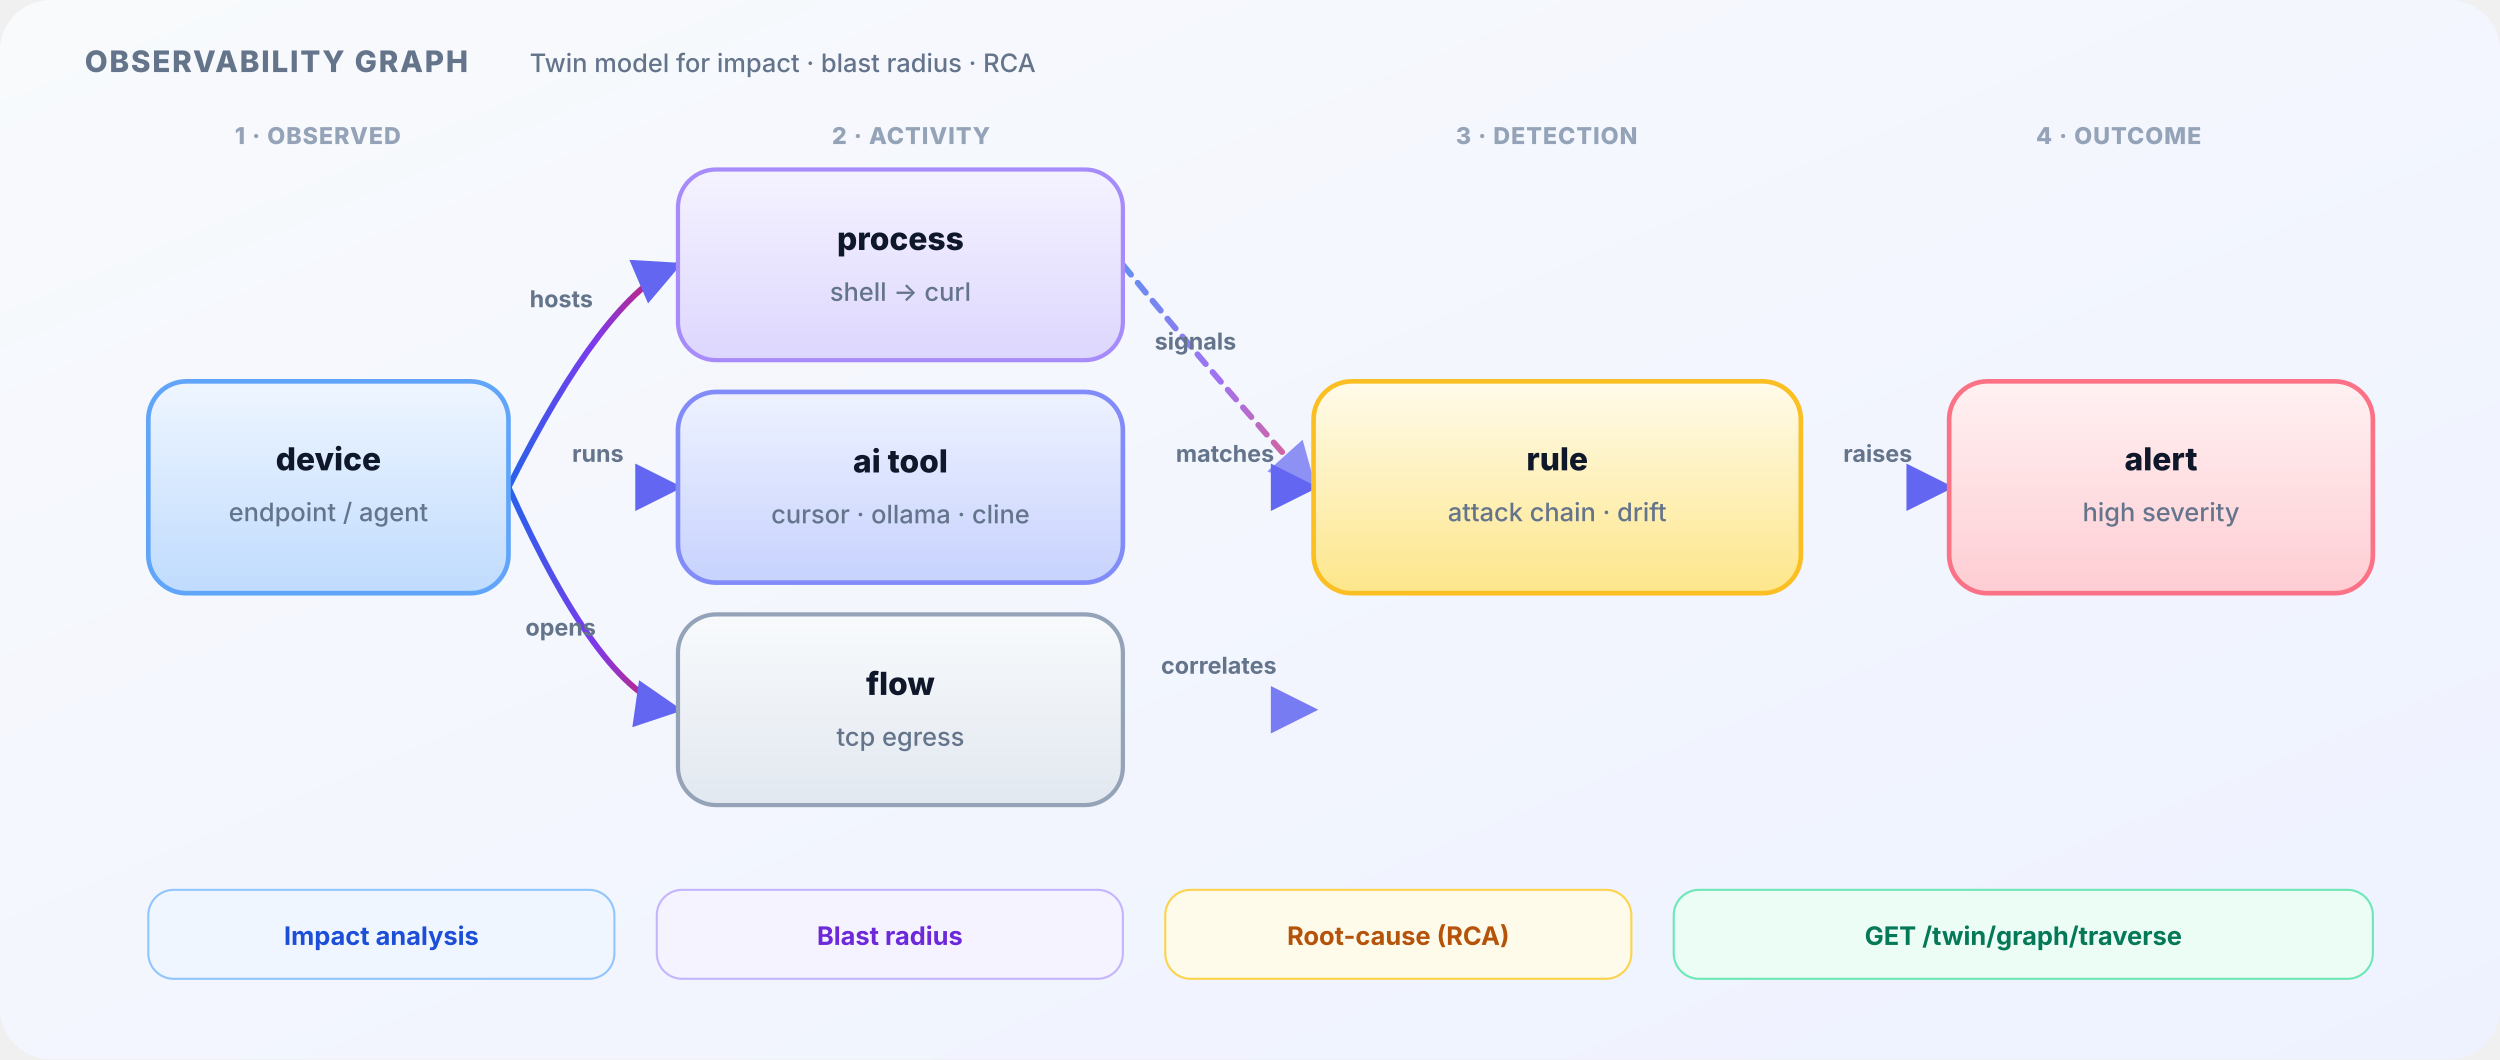
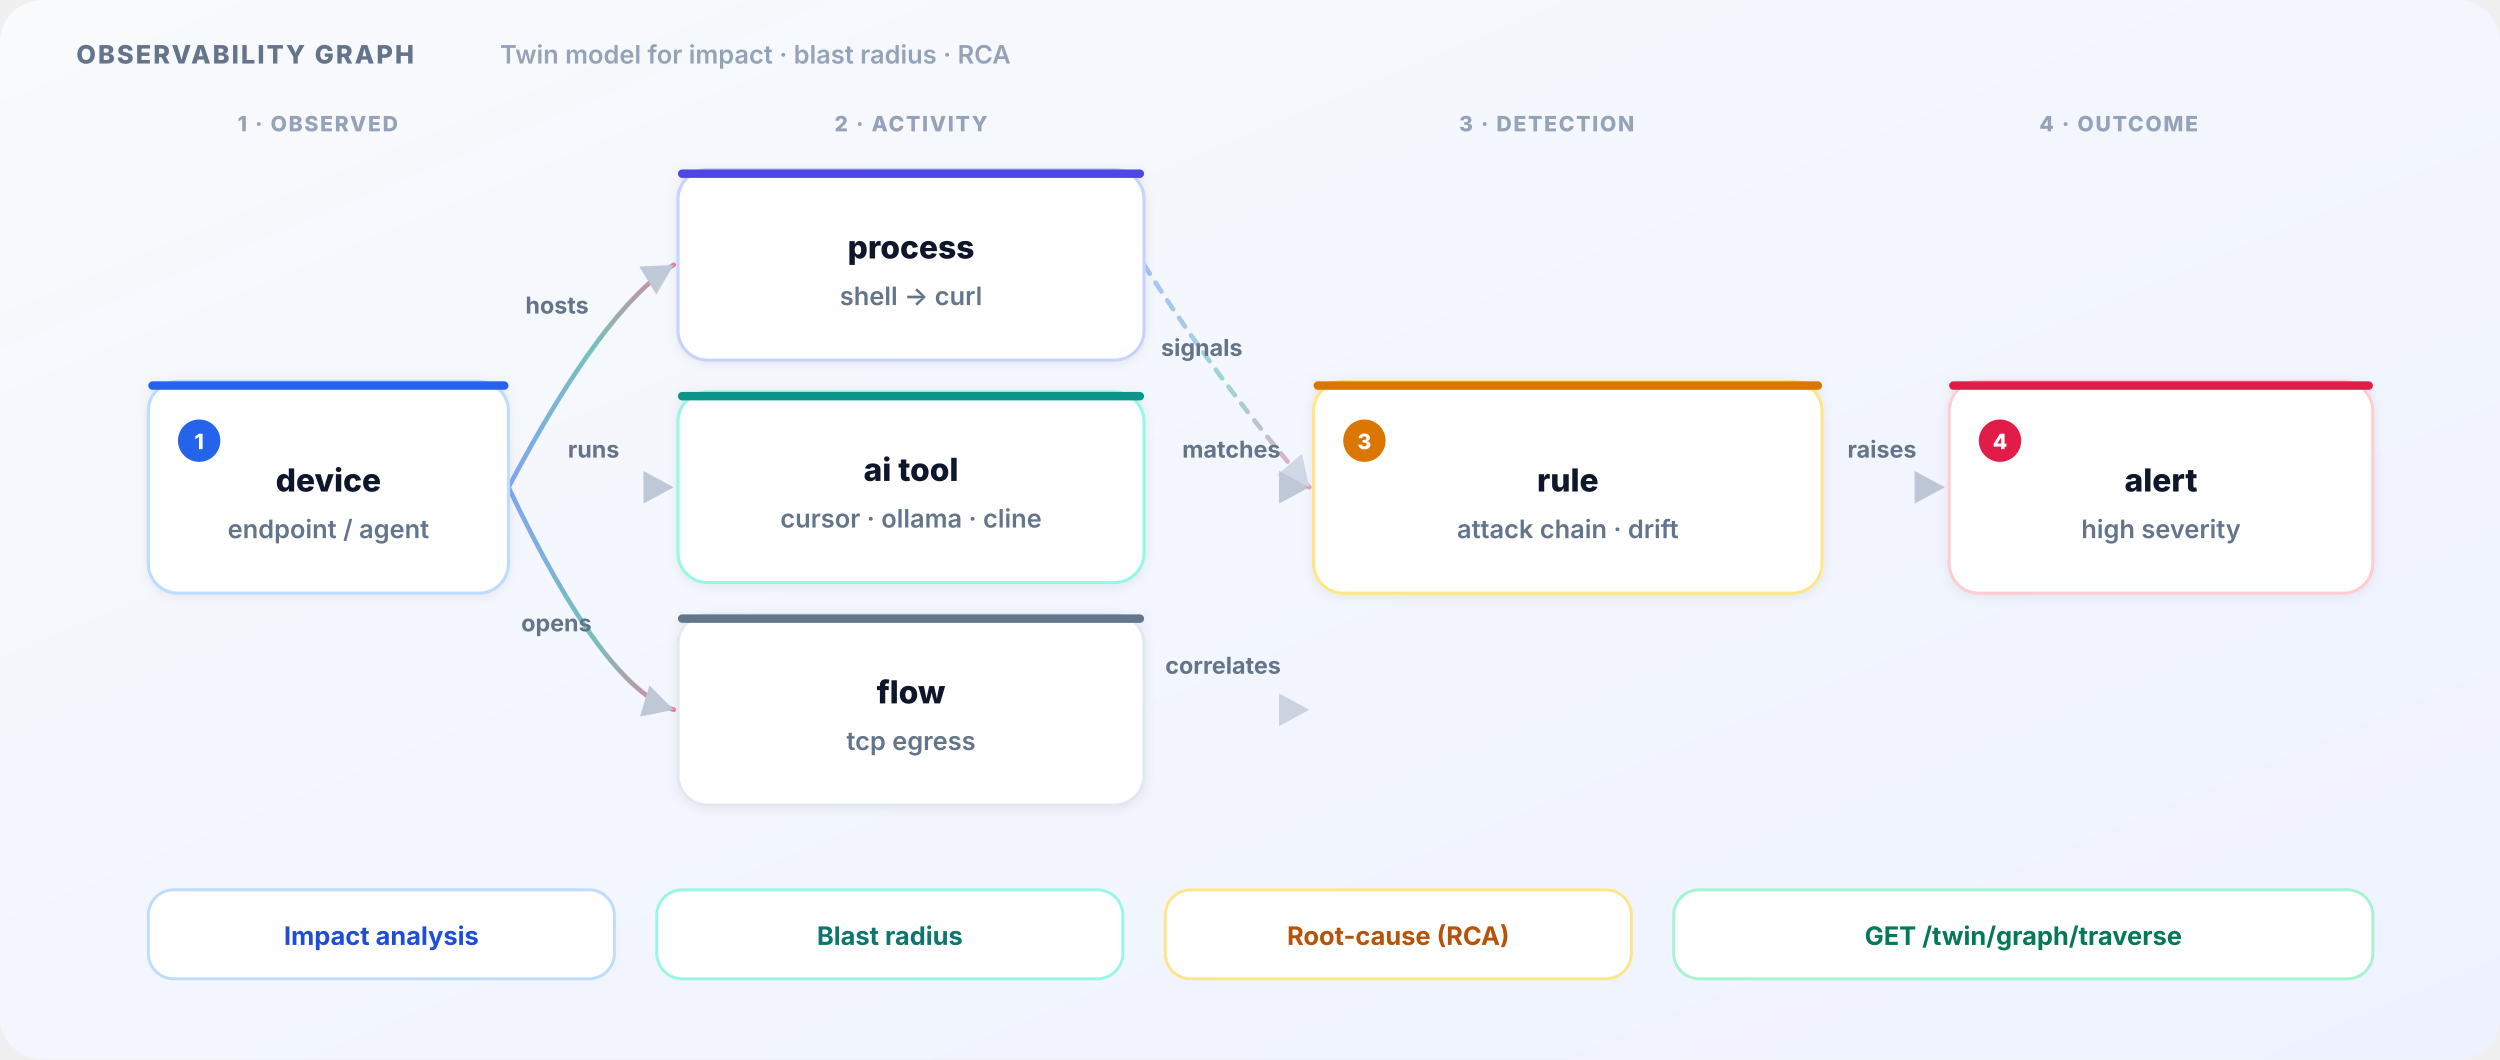
<svg xmlns="http://www.w3.org/2000/svg" viewBox="0 0 1180 500" role="img" aria-labelledby="obs-title obs-desc">
  <defs>
    <linearGradient id="obs-bg" x1="0%" y1="0%" x2="100%" y2="100%">
      <stop offset="0%" stop-color="#F8FAFC" />
      <stop offset="100%" stop-color="#EEF2FF" />
    </linearGradient>
-     <linearGradient id="obs-blue" x1="0%" y1="0%" x2="0%" y2="100%">
-       <stop offset="0%" stop-color="#EFF6FF" />
-       <stop offset="100%" stop-color="#BFDBFE" />
-     </linearGradient>
-     <linearGradient id="obs-violet" x1="0%" y1="0%" x2="0%" y2="100%">
-       <stop offset="0%" stop-color="#F5F3FF" />
-       <stop offset="100%" stop-color="#DDD6FE" />
-     </linearGradient>
-     <linearGradient id="obs-indigo" x1="0%" y1="0%" x2="0%" y2="100%">
-       <stop offset="0%" stop-color="#EEF2FF" />
-       <stop offset="100%" stop-color="#C7D2FE" />
-     </linearGradient>
-     <linearGradient id="obs-slate" x1="0%" y1="0%" x2="0%" y2="100%">
-       <stop offset="0%" stop-color="#F8FAFC" />
-       <stop offset="100%" stop-color="#E2E8F0" />
-     </linearGradient>
-     <linearGradient id="obs-amber" x1="0%" y1="0%" x2="0%" y2="100%">
-       <stop offset="0%" stop-color="#FFFBEB" />
-       <stop offset="100%" stop-color="#FDE68A" />
-     </linearGradient>
-     <linearGradient id="obs-rose" x1="0%" y1="0%" x2="0%" y2="100%">
-       <stop offset="0%" stop-color="#FFF1F2" />
-       <stop offset="100%" stop-color="#FECDD3" />
-     </linearGradient>
    <linearGradient id="obs-line" x1="0%" y1="0%" x2="100%" y2="0%">
      <stop offset="0%" stop-color="#2563EB" />
-       <stop offset="50%" stop-color="#7C3AED" />
+       <stop offset="50%" stop-color="#0D9488" />
      <stop offset="100%" stop-color="#E11D48" />
    </linearGradient>
-     <marker id="obs-arr" viewBox="0 0 10 10" refX="9" refY="5" markerWidth="8" markerHeight="8" orient="auto">
-       <path d="M0 0 L10 5 L0 10 z" fill="#6366F1" />
+     <marker id="obs-arr" markerWidth="8" markerHeight="8" refX="6.5" refY="3.5" orient="auto">
+       <path d="M0,0 L6.5,3.5 L0,7 Z" fill="#94A3B8" />
    </marker>
+     <filter id="obs-soft" x="-8%" y="-8%" width="116%" height="116%">
+       <feDropShadow dx="0" dy="1" stdDeviation="2.5" flood-color="#0F172A" flood-opacity="0.07" />
+     </filter>
    <style>
-       .title { font-family: ui-sans-serif, system-ui, -apple-system, Segoe UI, sans-serif; font-size: 14px; font-weight: 800; letter-spacing: 0.06em; fill: #64748B; }
-       .sub { font-family: ui-sans-serif, system-ui, -apple-system, Segoe UI, sans-serif; font-size: 12px; font-weight: 500; fill: #64748B; }
-       .s { font-family: ui-sans-serif, system-ui, -apple-system, Segoe UI, sans-serif; font-size: 12px; font-weight: 500; fill: #64748B; }
+       .title { font-family: ui-sans-serif, system-ui, -apple-system, Segoe UI, sans-serif; font-size: 12px; font-weight: 800; letter-spacing: 0.08em; fill: #64748B; }
+       .lead { font-family: ui-sans-serif, system-ui, -apple-system, Segoe UI, sans-serif; font-size: 12px; font-weight: 600; fill: #94A3B8; }
+       .s { font-family: ui-sans-serif, system-ui, -apple-system, Segoe UI, sans-serif; font-size: 12px; font-weight: 600; fill: #64748B; }
      .n { font-family: ui-sans-serif, system-ui, -apple-system, Segoe UI, sans-serif; font-size: 15px; font-weight: 800; fill: #0F172A; }
      .rel { font-family: ui-sans-serif, system-ui, -apple-system, Segoe UI, sans-serif; font-size: 11px; font-weight: 700; fill: #64748B; }
-       .cap { font-family: ui-sans-serif, system-ui, -apple-system, Segoe UI, sans-serif; font-size: 11px; font-weight: 800; letter-spacing: 0.04em; fill: #94A3B8; }
+       .cap { font-family: ui-sans-serif, system-ui, -apple-system, Segoe UI, sans-serif; font-size: 10px; font-weight: 800; letter-spacing: 0.08em; fill: #94A3B8; }
      .pill { font-family: ui-sans-serif, system-ui, -apple-system, Segoe UI, sans-serif; font-size: 12px; font-weight: 700; }
+       .num { font-family: ui-sans-serif, system-ui, -apple-system, Segoe UI, sans-serif; font-size: 10px; font-weight: 800; fill: #FFFFFF; }
    </style>
  </defs>
-   <rect width="1180" height="500" rx="24" fill="url(#obs-bg)" />
-   <text class="title" x="40" y="34">OBSERVABILITY GRAPH</text>
-   <text class="sub" x="250" y="34">Twin model for impact · blast radius · RCA</text>
-   <text class="cap" x="150" y="68" text-anchor="middle">1 · OBSERVED</text>
-   <text class="cap" x="430" y="68" text-anchor="middle">2 · ACTIVITY</text>
-   <text class="cap" x="730" y="68" text-anchor="middle">3 · DETECTION</text>
-   <text class="cap" x="1000" y="68" text-anchor="middle">4 · OUTCOME</text>
-   <g fill="none" stroke="url(#obs-line)" stroke-width="2.8" stroke-linecap="round" marker-end="url(#obs-arr)">
-     <path d="M240 230 H320" />
-     <path d="M240 230 Q285 140 320 125" />
-     <path d="M240 230 Q285 330 320 335" />
-     <path d="M530 230 H620" />
-     <path d="M530 335 H620" stroke-dasharray="6 5" opacity="0.85" />
-     <path d="M530 125 Q575 180 620 230" stroke-dasharray="6 5" opacity="0.7" />
-     <path d="M850 230 H920" />
+   <rect width="1180" height="500" rx="20" fill="url(#obs-bg)" />
+   <text class="title" x="36" y="30">OBSERVABILITY GRAPH</text>
+   <text class="lead" x="236" y="30">Twin model for impact · blast radius · RCA</text>
+   <text class="cap" x="150" y="62" text-anchor="middle">1 · OBSERVED</text>
+   <text class="cap" x="430" y="62" text-anchor="middle">2 · ACTIVITY</text>
+   <text class="cap" x="730" y="62" text-anchor="middle">3 · DETECTION</text>
+   <text class="cap" x="1000" y="62" text-anchor="middle">4 · OUTCOME</text>
+   <g fill="none" stroke="url(#obs-line)" stroke-width="2.2" stroke-linecap="round" opacity="0.55" marker-end="url(#obs-arr)">
+     <path d="M240 230 H318" />
+     <path d="M240 230 Q285 145 318 125" />
+     <path d="M240 230 Q285 325 318 335" />
+     <path d="M540 230 H618" />
+     <path d="M540 335 H618" stroke-dasharray="5 5" opacity="0.75" />
+     <path d="M540 125 Q575 180 618 230" stroke-dasharray="5 5" opacity="0.65" />
+     <path d="M860 230 H918" />
  </g>
-   <text class="rel" x="270" y="218">runs</text>
-   <text class="rel" x="250" y="145">hosts</text>
-   <text class="rel" x="248" y="300">opens</text>
-   <text class="rel" x="555" y="218">matches</text>
-   <text class="rel" x="548" y="318">correlates</text>
-   <text class="rel" x="545" y="165">signals</text>
-   <text class="rel" x="870" y="218">raises</text>
-   <g transform="translate(70,180)">
-     <rect width="170" height="100" rx="18" fill="url(#obs-blue)" stroke="#60A5FA" stroke-width="2.2" />
-     <text class="n" x="85" y="42" text-anchor="middle">device</text>
-     <text class="s" x="85" y="66" text-anchor="middle">endpoint / agent</text>
+   <text class="rel" x="268" y="216">runs</text>
+   <text class="rel" x="248" y="148">hosts</text>
+   <text class="rel" x="246" y="298">opens</text>
+   <text class="rel" x="558" y="216">matches</text>
+   <text class="rel" x="550" y="318">correlates</text>
+   <text class="rel" x="548" y="168">signals</text>
+   <text class="rel" x="872" y="216">raises</text>
+   <g transform="translate(70,180)" filter="url(#obs-soft)">
+     <rect width="170" height="100" rx="14" fill="#FFFFFF" stroke="#BFDBFE" stroke-width="1.5" />
+     <rect width="170" height="4" rx="2" fill="#2563EB" />
+     <circle cx="24" cy="28" r="10" fill="#2563EB" />
+     <text class="num" x="24" y="32" text-anchor="middle">1</text>
+     <text class="n" x="85" y="52" text-anchor="middle">device</text>
+     <text class="s" x="85" y="74" text-anchor="middle">endpoint / agent</text>
  </g>
-   <g transform="translate(320,80)">
-     <rect width="210" height="90" rx="18" fill="url(#obs-violet)" stroke="#A78BFA" stroke-width="2" />
-     <text class="n" x="105" y="38" text-anchor="middle">process</text>
-     <text class="s" x="105" y="62" text-anchor="middle">shell → curl</text>
+   <g transform="translate(320,80)" filter="url(#obs-soft)">
+     <rect width="220" height="90" rx="14" fill="#FFFFFF" stroke="#C7D2FE" stroke-width="1.5" />
+     <rect width="220" height="4" rx="2" fill="#4F46E5" />
+     <text class="n" x="110" y="42" text-anchor="middle">process</text>
+     <text class="s" x="110" y="64" text-anchor="middle">shell → curl</text>
  </g>
-   <g transform="translate(320,185)">
-     <rect width="210" height="90" rx="18" fill="url(#obs-indigo)" stroke="#818CF8" stroke-width="2.2" />
-     <text class="n" x="105" y="38" text-anchor="middle">ai tool</text>
-     <text class="s" x="105" y="62" text-anchor="middle">cursor · ollama · cline</text>
+   <g transform="translate(320,185)" filter="url(#obs-soft)">
+     <rect width="220" height="90" rx="14" fill="#FFFFFF" stroke="#99F6E4" stroke-width="1.5" />
+     <rect width="220" height="4" rx="2" fill="#0D9488" />
+     <text class="n" x="110" y="42" text-anchor="middle">ai tool</text>
+     <text class="s" x="110" y="64" text-anchor="middle">cursor · ollama · cline</text>
  </g>
-   <g transform="translate(320,290)">
-     <rect width="210" height="90" rx="18" fill="url(#obs-slate)" stroke="#94A3B8" stroke-width="2" />
-     <text class="n" x="105" y="38" text-anchor="middle">flow</text>
-     <text class="s" x="105" y="62" text-anchor="middle">tcp egress</text>
+   <g transform="translate(320,290)" filter="url(#obs-soft)">
+     <rect width="220" height="90" rx="14" fill="#FFFFFF" stroke="#E2E8F0" stroke-width="1.5" />
+     <rect width="220" height="4" rx="2" fill="#64748B" />
+     <text class="n" x="110" y="42" text-anchor="middle">flow</text>
+     <text class="s" x="110" y="64" text-anchor="middle">tcp egress</text>
  </g>
-   <g transform="translate(620,180)">
-     <rect width="230" height="100" rx="18" fill="url(#obs-amber)" stroke="#FBBF24" stroke-width="2.2" />
-     <text class="n" x="115" y="42" text-anchor="middle">rule</text>
-     <text class="s" x="115" y="66" text-anchor="middle">attack chain · drift</text>
+   <g transform="translate(620,180)" filter="url(#obs-soft)">
+     <rect width="240" height="100" rx="14" fill="#FFFFFF" stroke="#FDE68A" stroke-width="1.5" />
+     <rect width="240" height="4" rx="2" fill="#D97706" />
+     <circle cx="24" cy="28" r="10" fill="#D97706" />
+     <text class="num" x="24" y="32" text-anchor="middle">3</text>
+     <text class="n" x="120" y="52" text-anchor="middle">rule</text>
+     <text class="s" x="120" y="74" text-anchor="middle">attack chain · drift</text>
  </g>
-   <g transform="translate(920,180)">
-     <rect width="200" height="100" rx="18" fill="url(#obs-rose)" stroke="#FB7185" stroke-width="2.2" />
-     <text class="n" x="100" y="42" text-anchor="middle">alert</text>
-     <text class="s" x="100" y="66" text-anchor="middle">high severity</text>
+   <g transform="translate(920,180)" filter="url(#obs-soft)">
+     <rect width="200" height="100" rx="14" fill="#FFFFFF" stroke="#FECDD3" stroke-width="1.5" />
+     <rect width="200" height="4" rx="2" fill="#E11D48" />
+     <circle cx="24" cy="28" r="10" fill="#E11D48" />
+     <text class="num" x="24" y="32" text-anchor="middle">4</text>
+     <text class="n" x="100" y="52" text-anchor="middle">alert</text>
+     <text class="s" x="100" y="74" text-anchor="middle">high severity</text>
  </g>
  <g transform="translate(70,420)">
-     <rect width="220" height="42" rx="12" fill="#EFF6FF" stroke="#93C5FD" />
+     <rect width="220" height="42" rx="12" fill="#FFFFFF" stroke="#BFDBFE" stroke-width="1.4" />
    <text class="pill" x="110" y="26" text-anchor="middle" fill="#1D4ED8">Impact analysis</text>
-     <rect x="240" width="220" height="42" rx="12" fill="#F5F3FF" stroke="#C4B5FD" />
-     <text class="pill" x="350" y="26" text-anchor="middle" fill="#6D28D9">Blast radius</text>
-     <rect x="480" width="220" height="42" rx="12" fill="#FFFBEB" stroke="#FCD34D" />
+     <rect x="240" width="220" height="42" rx="12" fill="#FFFFFF" stroke="#99F6E4" stroke-width="1.4" />
+     <text class="pill" x="350" y="26" text-anchor="middle" fill="#0F766E">Blast radius</text>
+     <rect x="480" width="220" height="42" rx="12" fill="#FFFFFF" stroke="#FDE68A" stroke-width="1.4" />
    <text class="pill" x="590" y="26" text-anchor="middle" fill="#B45309">Root-cause (RCA)</text>
-     <rect x="720" width="330" height="42" rx="12" fill="#ECFDF5" stroke="#6EE7B7" />
+     <rect x="720" width="330" height="42" rx="12" fill="#FFFFFF" stroke="#A7F3D0" stroke-width="1.4" />
    <text class="pill" x="885" y="26" text-anchor="middle" fill="#047857">GET /twin/graph/traverse</text>
  </g>
</svg>
